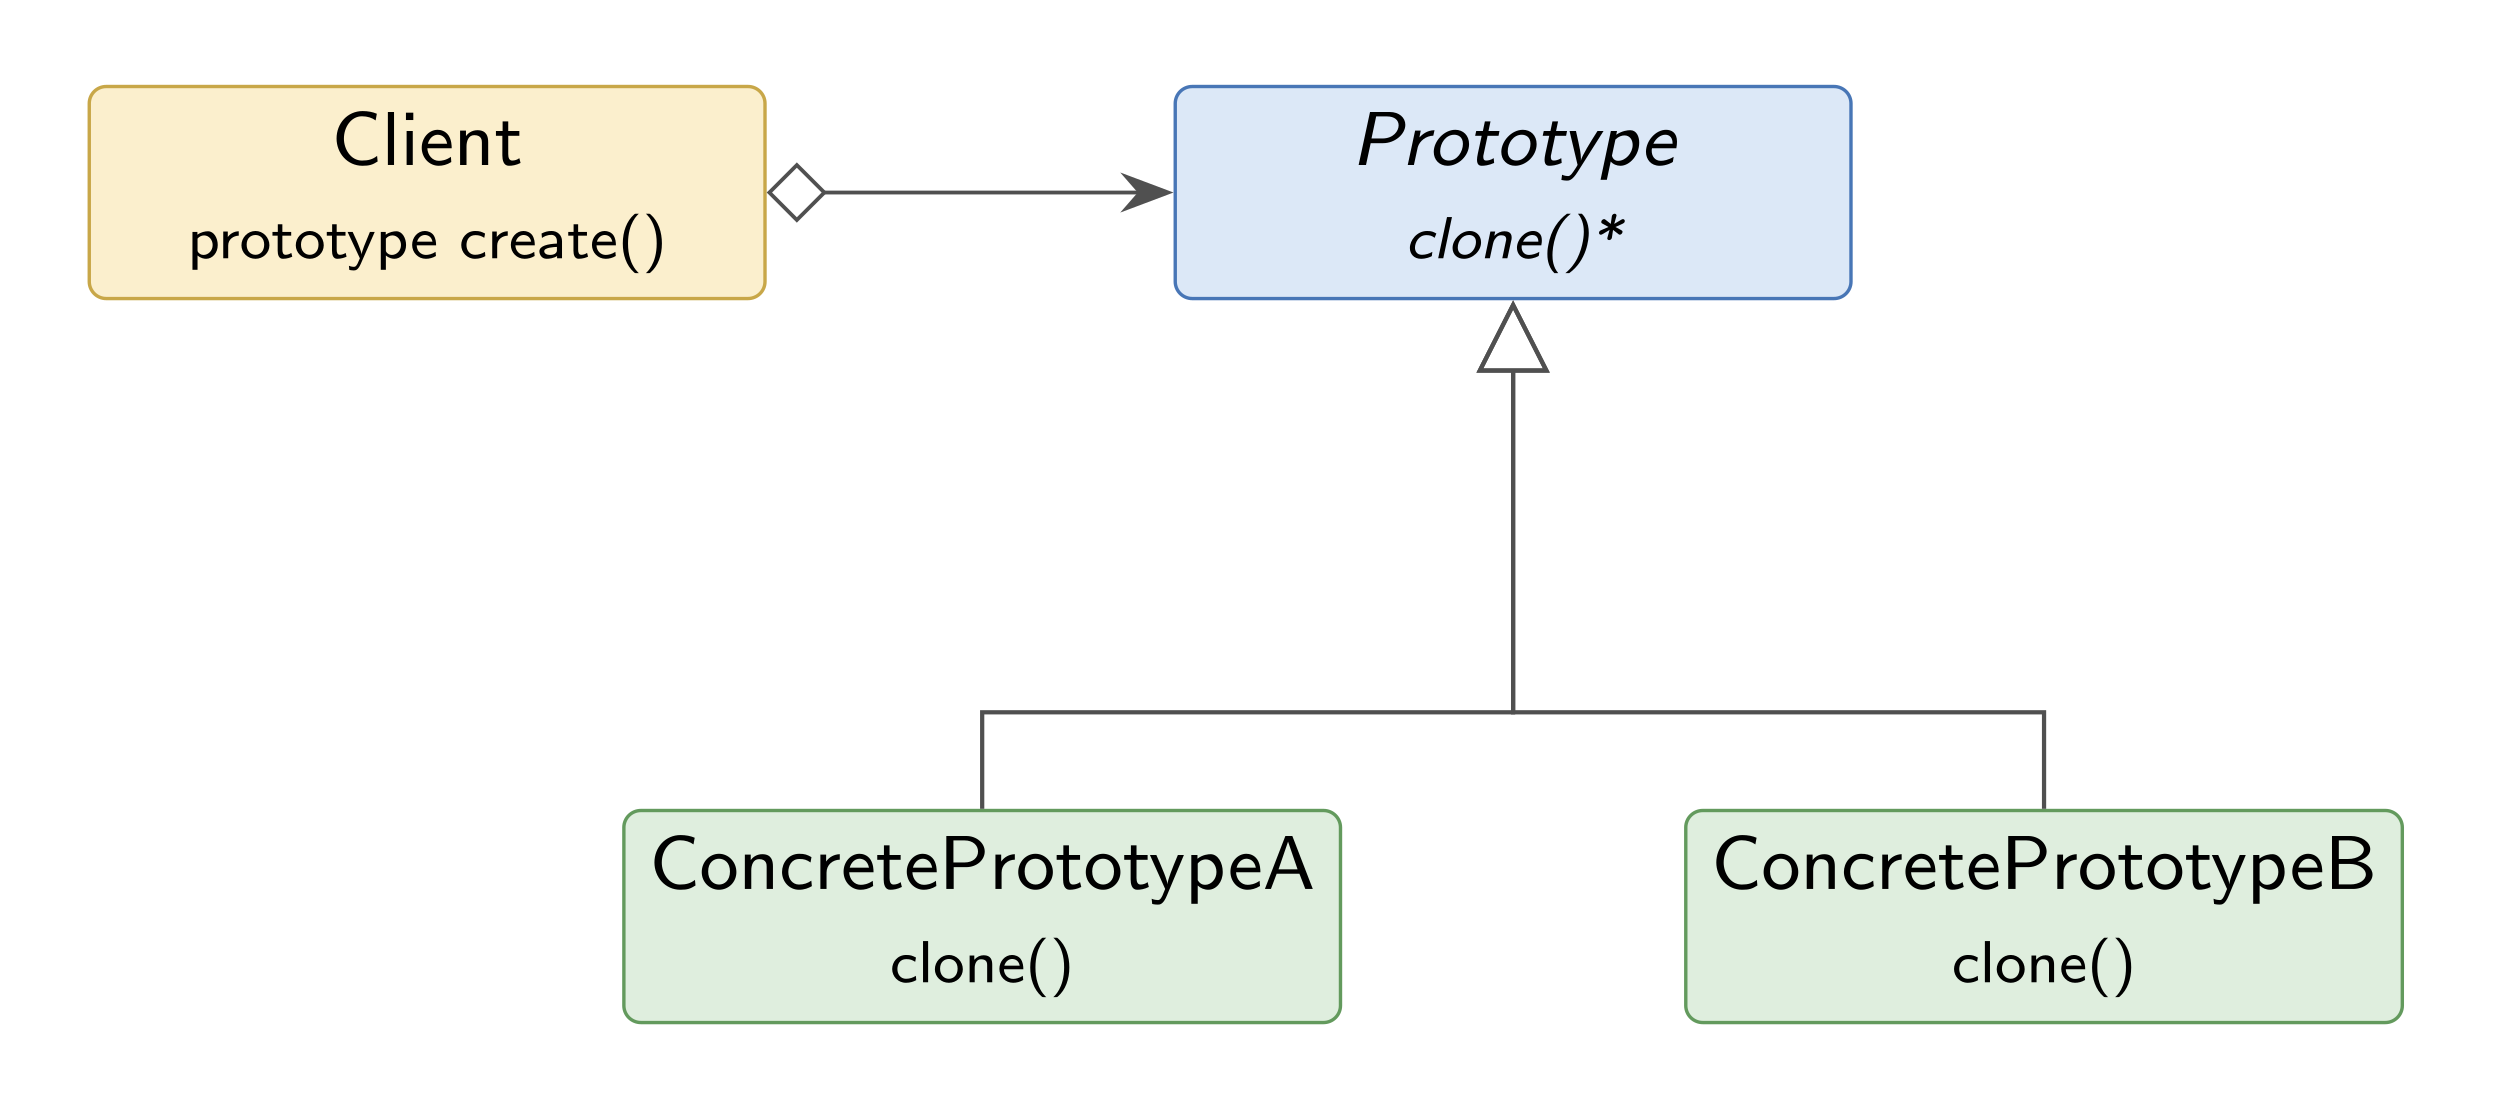
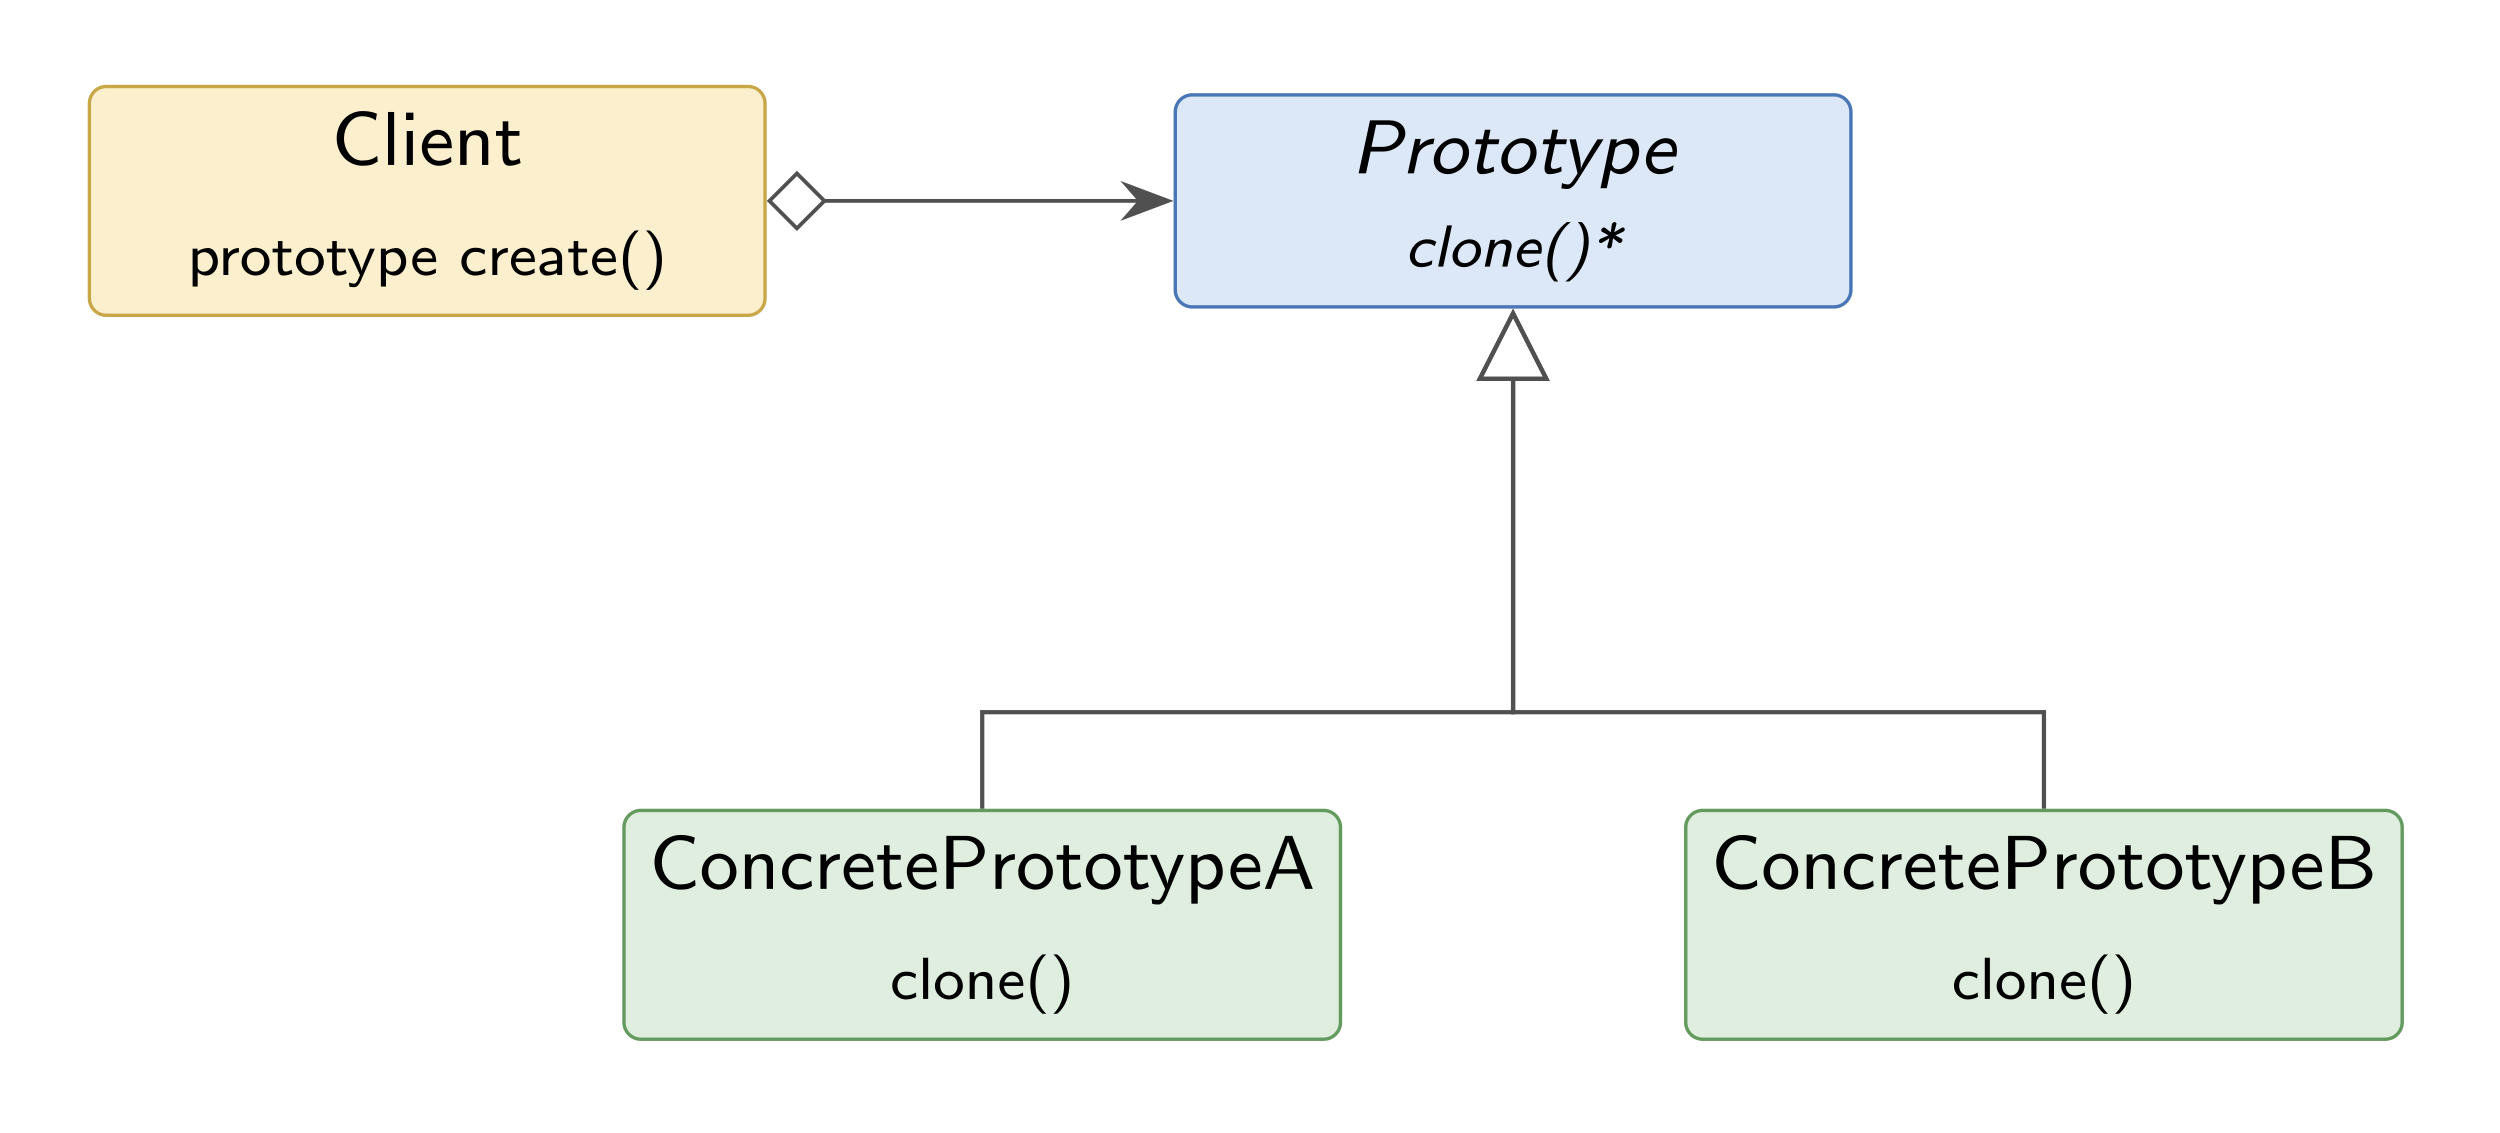
- <svg xmlns="http://www.w3.org/2000/svg" xmlns:xlink="http://www.w3.org/1999/xlink" width="292.011pt" height="130.27pt" viewBox="0 0 292.011 130.27">
+ <svg xmlns="http://www.w3.org/2000/svg" xmlns:xlink="http://www.w3.org/1999/xlink" width="292.011pt" height="132.242pt" viewBox="0 0 292.011 132.242">
  <defs>
    <g>
      <g id="glyph-0-0">
        <path d="M 5.328 -1.062 C 4.812 -0.656 4.312 -0.516 3.562 -0.516 C 2.234 -0.516 1.453 -1.875 1.453 -3.078 C 1.453 -4.406 2.281 -5.688 3.562 -5.688 C 4.188 -5.688 4.734 -5.516 5.156 -5.203 L 5.297 -5.984 C 4.828 -6.188 4.25 -6.297 3.641 -6.297 C 1.875 -6.297 0.594 -4.859 0.594 -3.094 C 0.594 -1.391 1.844 0.094 3.625 0.094 C 4.453 0.094 4.797 -0.031 5.391 -0.406 Z M 5.328 -1.062 " />
      </g>
      <g id="glyph-0-1">
        <path d="M 1.453 -6.188 L 0.734 -6.188 L 0.734 0 L 1.453 0 Z M 1.453 -6.188 " />
      </g>
      <g id="glyph-0-2">
        <path d="M 1.516 -6.109 L 0.656 -6.109 L 0.656 -5.25 L 1.516 -5.25 Z M 1.453 -3.969 L 0.734 -3.969 L 0.734 0 L 1.453 0 Z M 1.453 -3.969 " />
      </g>
      <g id="glyph-0-3">
        <path d="M 3.812 -1.953 C 3.812 -2.234 3.797 -2.906 3.453 -3.438 C 3.078 -4 2.5 -4.109 2.172 -4.109 C 1.141 -4.109 0.312 -3.156 0.312 -2.016 C 0.312 -0.844 1.188 0.094 2.297 0.094 C 2.734 0.094 3.25 -0.016 3.766 -0.344 L 3.719 -0.953 C 3.156 -0.547 2.625 -0.484 2.312 -0.484 C 1.562 -0.484 1 -1.141 0.969 -1.953 Z M 1.031 -2.484 C 1.172 -3.047 1.609 -3.531 2.172 -3.531 C 2.5 -3.531 3.109 -3.375 3.281 -2.484 Z M 1.031 -2.484 " />
      </g>
      <g id="glyph-0-4">
        <path d="M 4 -2.656 C 4 -3.312 3.828 -4.062 2.75 -4.062 C 2.047 -4.062 1.609 -3.656 1.406 -3.375 L 1.406 -4.016 L 0.719 -4.016 L 0.719 0 L 1.469 0 L 1.469 -2.172 C 1.469 -2.766 1.688 -3.484 2.375 -3.484 C 3.266 -3.484 3.266 -2.844 3.266 -2.594 L 3.266 0 L 4 0 Z M 4 -2.656 " />
      </g>
      <g id="glyph-0-5">
        <path d="M 1.609 -3.406 L 2.906 -3.406 L 2.906 -3.969 L 1.609 -3.969 L 1.609 -5.094 L 0.953 -5.094 L 0.953 -3.969 L 0.172 -3.969 L 0.172 -3.406 L 0.922 -3.406 L 0.922 -1.125 C 0.922 -0.594 1.047 0.094 1.688 0.094 C 2.094 0.094 2.547 0.016 3.047 -0.234 L 2.906 -0.797 C 2.672 -0.609 2.359 -0.516 2.078 -0.516 C 1.734 -0.516 1.609 -0.828 1.609 -1.281 Z M 1.609 -3.406 " />
      </g>
      <g id="glyph-0-6">
        <path d="M 4.312 -1.969 C 4.312 -3.125 3.422 -4.109 2.281 -4.109 C 1.172 -4.109 0.266 -3.156 0.266 -1.969 C 0.266 -0.781 1.203 0.094 2.281 0.094 C 3.391 0.094 4.312 -0.797 4.312 -1.969 Z M 2.297 -0.516 C 1.609 -0.516 1.016 -1.047 1.016 -2.047 C 1.016 -3.094 1.672 -3.531 2.281 -3.531 C 2.922 -3.531 3.562 -3.078 3.562 -2.047 C 3.562 -1.016 2.938 -0.516 2.297 -0.516 Z M 2.297 -0.516 " />
      </g>
      <g id="glyph-0-7">
        <path d="M 3.75 -0.969 C 3.328 -0.672 2.859 -0.516 2.312 -0.516 C 1.562 -0.516 1.062 -1.141 1.062 -1.984 C 1.062 -2.672 1.406 -3.5 2.359 -3.5 C 2.922 -3.5 3.203 -3.406 3.656 -3.094 L 3.766 -3.719 C 3.266 -4 2.984 -4.109 2.344 -4.109 C 1.078 -4.109 0.328 -3.047 0.328 -1.984 C 0.328 -0.875 1.156 0.094 2.312 0.094 C 2.938 0.094 3.406 -0.094 3.812 -0.328 Z M 3.75 -0.969 " />
      </g>
      <g id="glyph-0-8">
        <path d="M 1.453 -1.906 C 1.453 -2.844 2.188 -3.406 3 -3.422 L 3 -4.062 C 2.359 -4.047 1.766 -3.734 1.406 -3.203 L 1.406 -4.016 L 0.734 -4.016 L 0.734 0 L 1.453 0 Z M 1.453 -1.906 " />
      </g>
      <g id="glyph-0-9">
        <path d="M 3.172 -2.547 C 4.438 -2.547 5.344 -3.406 5.344 -4.375 C 5.344 -5.328 4.438 -6.188 3.172 -6.188 L 0.859 -6.188 L 0.859 0 L 1.719 0 L 1.719 -2.547 Z M 2.969 -5.672 C 3.984 -5.672 4.562 -5.094 4.562 -4.375 C 4.562 -3.672 4 -3.094 2.969 -3.094 L 1.688 -3.094 L 1.688 -5.672 Z M 2.969 -5.672 " />
      </g>
      <g id="glyph-0-10">
        <path d="M 4.094 -3.969 L 3.391 -3.969 C 2.719 -2.344 2.219 -1.156 2.172 -0.531 C 2.156 -0.938 1.781 -1.859 1.672 -2.109 C 1.297 -3.031 1.156 -3.328 0.875 -3.969 L 0.125 -3.969 L 1.906 0 L 1.578 0.797 C 1.344 1.297 1.172 1.297 1.047 1.297 C 0.906 1.297 0.594 1.266 0.328 1.141 L 0.391 1.75 C 0.406 1.766 0.734 1.828 1.047 1.828 C 1.281 1.828 1.672 1.828 2.109 0.766 Z M 4.094 -3.969 " />
      </g>
      <g id="glyph-0-11">
        <path d="M 1.484 -0.406 C 1.812 -0.094 2.25 0.094 2.719 0.094 C 3.625 0.094 4.406 -0.781 4.406 -1.984 C 4.406 -3.062 3.844 -4.062 2.984 -4.062 C 2.734 -4.062 2.062 -4.016 1.453 -3.531 L 1.453 -3.969 L 0.734 -3.969 L 0.734 1.734 L 1.484 1.734 Z M 1.484 -2.969 C 1.594 -3.125 1.922 -3.453 2.438 -3.453 C 3.109 -3.453 3.672 -2.812 3.672 -1.984 C 3.672 -1.125 3.047 -0.484 2.344 -0.484 C 2.062 -0.484 1.734 -0.594 1.484 -1.031 Z M 1.484 -2.969 " />
      </g>
      <g id="glyph-0-12">
        <path d="M 3.469 -6.188 L 2.656 -6.188 L 0.266 0 L 0.969 0 L 1.641 -1.781 L 4.297 -1.781 L 4.984 0 L 5.859 0 Z M 2.969 -5.531 L 4.078 -2.297 L 1.859 -2.297 Z M 2.969 -5.531 " />
      </g>
      <g id="glyph-0-13">
        <path d="M 0.875 -6.188 L 0.875 0 L 3.312 0 C 4.656 0 5.609 -0.828 5.609 -1.672 C 5.609 -2.469 4.797 -3.094 3.844 -3.234 C 4.719 -3.469 5.344 -3.984 5.344 -4.641 C 5.344 -5.453 4.359 -6.188 3.078 -6.188 Z M 1.672 -3.5 L 1.672 -5.672 L 2.812 -5.672 C 3.734 -5.672 4.594 -5.25 4.594 -4.625 C 4.594 -4.109 3.969 -3.5 2.719 -3.5 Z M 1.672 -0.531 L 1.672 -2.922 L 2.984 -2.922 C 3.938 -2.922 4.828 -2.391 4.828 -1.688 C 4.828 -1.047 4.047 -0.531 3.062 -0.531 Z M 1.672 -0.531 " />
      </g>
      <g id="glyph-1-0">
        <path d="M 1.188 -0.328 C 1.562 0 1.953 0.062 2.188 0.062 C 2.922 0.062 3.547 -0.625 3.547 -1.547 C 3.547 -2.375 3.094 -3.156 2.406 -3.156 C 2.094 -3.156 1.578 -3.062 1.172 -2.75 L 1.172 -3.078 L 0.594 -3.078 L 0.594 1.344 L 1.188 1.344 Z M 1.188 -2.297 C 1.359 -2.5 1.625 -2.672 1.953 -2.672 C 2.516 -2.672 2.953 -2.156 2.953 -1.547 C 2.953 -0.859 2.422 -0.391 1.891 -0.391 C 1.781 -0.391 1.609 -0.406 1.422 -0.547 C 1.219 -0.703 1.188 -0.812 1.188 -0.938 Z M 1.188 -2.297 " />
      </g>
      <g id="glyph-1-1">
        <path d="M 1.172 -1.484 C 1.172 -2.234 1.797 -2.625 2.406 -2.641 L 2.406 -3.156 C 1.828 -3.141 1.406 -2.859 1.125 -2.484 L 1.125 -3.125 L 0.594 -3.125 L 0.594 0 L 1.172 0 Z M 1.172 -1.484 " />
      </g>
      <g id="glyph-1-2">
        <path d="M 3.469 -1.516 C 3.469 -2.438 2.734 -3.188 1.844 -3.188 C 0.938 -3.188 0.203 -2.422 0.203 -1.516 C 0.203 -0.641 0.938 0.062 1.844 0.062 C 2.734 0.062 3.469 -0.641 3.469 -1.516 Z M 1.844 -0.406 C 1.297 -0.406 0.812 -0.812 0.812 -1.594 C 0.812 -2.375 1.328 -2.719 1.844 -2.719 C 2.359 -2.719 2.859 -2.359 2.859 -1.594 C 2.859 -0.812 2.375 -0.406 1.844 -0.406 Z M 1.844 -0.406 " />
      </g>
      <g id="glyph-1-3">
        <path d="M 1.297 -2.641 L 2.328 -2.641 L 2.328 -3.078 L 1.297 -3.078 L 1.297 -3.969 L 0.766 -3.969 L 0.766 -3.078 L 0.141 -3.078 L 0.141 -2.641 L 0.75 -2.641 L 0.75 -0.891 C 0.75 -0.422 0.875 0.062 1.359 0.062 C 1.859 0.062 2.25 -0.094 2.453 -0.188 L 2.344 -0.625 C 2.109 -0.469 1.859 -0.406 1.672 -0.406 C 1.375 -0.406 1.297 -0.688 1.297 -1.016 Z M 1.297 -2.641 " />
      </g>
      <g id="glyph-1-4">
        <path d="M 3.281 -3.078 L 2.719 -3.078 C 2.172 -1.75 1.781 -0.859 1.75 -0.438 C 1.734 -0.625 1.609 -0.984 1.484 -1.297 C 1.375 -1.578 1.266 -1.859 1.141 -2.125 L 0.703 -3.078 L 0.109 -3.078 L 1.547 0 C 1.453 0.203 1.312 0.516 1.281 0.609 C 1.125 0.906 1.031 1 0.844 1 C 0.812 1 0.562 1 0.266 0.875 L 0.312 1.359 C 0.375 1.375 0.625 1.422 0.844 1.422 C 1.109 1.422 1.359 1.312 1.656 0.641 Z M 3.281 -3.078 " />
      </g>
      <g id="glyph-1-5">
        <path d="M 2.984 -0.75 C 2.594 -0.484 2.156 -0.391 1.859 -0.391 C 1.25 -0.391 0.797 -0.875 0.781 -1.516 L 3.047 -1.516 C 3.047 -1.844 3.016 -2.297 2.75 -2.703 C 2.5 -3.047 2.078 -3.188 1.734 -3.188 C 0.891 -3.188 0.25 -2.438 0.25 -1.562 C 0.25 -0.672 0.938 0.062 1.859 0.062 C 2.25 0.062 2.672 -0.047 3.031 -0.266 Z M 0.828 -1.938 C 0.984 -2.484 1.391 -2.719 1.734 -2.719 C 2.047 -2.719 2.5 -2.578 2.625 -1.938 Z M 0.828 -1.938 " />
      </g>
      <g id="glyph-1-6">
        <path d="M 3.016 -0.75 C 2.672 -0.531 2.297 -0.406 1.859 -0.406 C 1.234 -0.406 0.859 -0.922 0.859 -1.547 C 0.859 -2.078 1.125 -2.703 1.891 -2.703 C 2.359 -2.703 2.578 -2.609 2.938 -2.391 L 3.031 -2.891 C 2.609 -3.094 2.422 -3.188 1.891 -3.188 C 0.844 -3.188 0.25 -2.344 0.25 -1.547 C 0.25 -0.688 0.922 0.062 1.859 0.062 C 2.344 0.062 2.766 -0.078 3.062 -0.25 Z M 3.016 -0.75 " />
      </g>
      <g id="glyph-1-7">
        <path d="M 2.953 -2 C 2.953 -2.703 2.422 -3.188 1.734 -3.188 C 1.297 -3.188 0.953 -3.094 0.562 -2.891 L 0.609 -2.375 C 0.844 -2.531 1.172 -2.734 1.734 -2.734 C 2.031 -2.734 2.359 -2.516 2.359 -1.984 L 2.359 -1.719 C 1.328 -1.672 0.312 -1.469 0.312 -0.812 C 0.312 -0.469 0.547 0.062 1.156 0.062 C 1.453 0.062 2 0 2.375 -0.266 L 2.375 0 L 2.953 0 Z M 2.359 -0.984 C 2.359 -0.844 2.359 -0.672 2.109 -0.516 C 1.891 -0.391 1.609 -0.391 1.547 -0.391 C 1.156 -0.391 0.875 -0.562 0.875 -0.828 C 0.875 -1.266 2.047 -1.312 2.359 -1.328 Z M 2.359 -0.984 " />
      </g>
      <g id="glyph-1-8">
        <path d="M 2.109 -5.203 C 2 -5.203 1.984 -5.203 1.906 -5.125 C 1.031 -4.359 0.578 -3.125 0.578 -1.734 C 0.578 -0.422 0.984 0.844 1.891 1.641 C 1.984 1.734 2 1.734 2.109 1.734 L 2.453 1.734 C 2.422 1.719 1.75 1.141 1.438 0.062 C 1.266 -0.484 1.188 -1.047 1.188 -1.734 C 1.188 -4.141 2.312 -5.078 2.453 -5.203 Z M 2.109 -5.203 " />
      </g>
      <g id="glyph-1-9">
        <path d="M 0.75 1.734 C 0.859 1.734 0.875 1.734 0.953 1.656 C 1.828 0.891 2.281 -0.344 2.281 -1.734 C 2.281 -3.047 1.875 -4.312 0.969 -5.109 C 0.875 -5.203 0.859 -5.203 0.75 -5.203 L 0.406 -5.203 C 0.438 -5.188 1.109 -4.609 1.422 -3.531 C 1.594 -2.984 1.672 -2.422 1.672 -1.734 C 1.672 0.672 0.547 1.609 0.406 1.734 Z M 0.75 1.734 " />
      </g>
      <g id="glyph-1-10">
        <path d="M 1.172 -4.812 L 0.578 -4.812 L 0.578 0 L 1.172 0 Z M 1.172 -4.812 " />
      </g>
      <g id="glyph-1-11">
        <path d="M 3.219 -2.047 C 3.219 -2.594 3.062 -3.156 2.219 -3.156 C 1.812 -3.156 1.438 -2.984 1.125 -2.625 L 1.125 -3.125 L 0.578 -3.125 L 0.578 0 L 1.172 0 L 1.172 -1.688 C 1.172 -2.141 1.375 -2.688 1.906 -2.688 C 2.625 -2.688 2.625 -2.203 2.625 -2 L 2.625 0 L 3.219 0 Z M 3.219 -2.047 " />
      </g>
      <g id="glyph-2-0">
        <path d="M 2.266 -2.547 L 3.719 -2.547 C 5.109 -2.547 6.312 -3.609 6.312 -4.688 C 6.312 -5.531 5.594 -6.188 4.484 -6.188 L 2.188 -6.188 L 0.859 0 L 1.719 0 Z M 2.906 -5.672 L 4.172 -5.672 C 5.062 -5.672 5.531 -5.234 5.531 -4.625 C 5.531 -3.969 4.922 -3.094 3.625 -3.094 L 2.359 -3.094 Z M 2.906 -5.672 " />
      </g>
      <g id="glyph-2-1">
        <path d="M 3.859 -4.062 C 2.938 -4.047 2.406 -3.531 2.094 -3.219 L 2.25 -4.016 L 1.594 -4.016 L 0.734 0 L 1.453 0 C 1.719 -1.266 1.875 -2 1.906 -2.094 C 2.125 -2.812 2.875 -3.406 3.719 -3.422 Z M 3.859 -4.062 " />
      </g>
      <g id="glyph-2-2">
        <path d="M 4.766 -2.438 C 4.766 -3.453 4.078 -4.109 3.156 -4.109 C 1.828 -4.109 0.641 -2.766 0.641 -1.531 C 0.641 -0.594 1.297 0.094 2.266 0.094 C 3.484 0.094 4.766 -1.031 4.766 -2.438 Z M 2.406 -0.516 C 1.844 -0.516 1.391 -0.859 1.391 -1.594 C 1.391 -2.578 2.062 -3.531 3.031 -3.531 C 3.438 -3.531 4.047 -3.328 4.047 -2.469 C 4.047 -1.531 3.375 -0.516 2.406 -0.516 Z M 2.406 -0.516 " />
      </g>
      <g id="glyph-2-3">
        <path d="M 2.344 -3.406 L 3.625 -3.406 L 3.734 -3.969 L 2.453 -3.969 L 2.688 -5.094 L 2.031 -5.094 L 1.797 -3.969 L 1.016 -3.969 L 0.891 -3.406 L 1.656 -3.406 C 1.562 -2.969 1.328 -1.844 1.203 -1.312 C 1.141 -0.969 1.109 -0.828 1.109 -0.609 C 1.109 0.062 1.484 0.094 1.672 0.094 C 1.953 0.094 2.484 0.047 3.109 -0.234 L 3.062 -0.797 C 2.703 -0.562 2.375 -0.516 2.188 -0.516 C 1.891 -0.516 1.844 -0.719 1.844 -0.953 C 1.844 -1.047 1.844 -1.094 1.875 -1.203 Z M 2.344 -3.406 " />
      </g>
      <g id="glyph-2-4">
        <path d="M 4.938 -3.969 L 4.234 -3.969 C 3.359 -2.594 2.453 -1.141 2.297 -0.531 L 2.281 -0.531 C 2.297 -0.578 2.297 -0.672 2.297 -0.766 C 2.297 -1.328 2.141 -2.062 2.016 -2.625 L 1.719 -3.969 L 0.969 -3.969 L 1.875 -0.141 L 1.906 -0.016 C 1.906 0.047 1.5 0.656 1.422 0.766 C 1.078 1.297 0.906 1.297 0.781 1.297 C 0.703 1.297 0.406 1.281 0.094 1.141 L 0.016 1.75 C 0.25 1.797 0.484 1.828 0.656 1.828 C 0.891 1.828 1.281 1.828 1.922 0.797 Z M 4.938 -3.969 " />
      </g>
      <g id="glyph-2-5">
        <path d="M 1.562 -0.406 C 1.844 -0.078 2.266 0.094 2.703 0.094 C 3.75 0.094 4.891 -1.109 4.891 -2.609 C 4.891 -3.328 4.578 -4.062 3.844 -4.062 C 3.531 -4.062 2.906 -4 2.203 -3.531 L 2.297 -3.969 L 1.578 -3.969 L 0.375 1.734 L 1.109 1.734 Z M 2.109 -2.969 C 2.469 -3.328 2.859 -3.453 3.172 -3.453 C 3.812 -3.453 4.125 -2.906 4.125 -2.344 C 4.125 -1.391 3.297 -0.484 2.438 -0.484 C 2.281 -0.484 1.859 -0.516 1.703 -1.078 Z M 2.109 -2.969 " />
      </g>
      <g id="glyph-2-6">
        <path d="M 4.234 -1.953 C 4.281 -2.203 4.312 -2.469 4.312 -2.719 C 4.312 -3.797 3.656 -4.109 3.031 -4.109 C 1.812 -4.109 0.688 -2.797 0.688 -1.547 C 0.688 -0.641 1.281 0.094 2.281 0.094 C 3.094 0.094 3.812 -0.312 3.828 -0.359 C 3.844 -0.391 3.891 -0.75 3.922 -0.953 C 3.297 -0.578 2.75 -0.484 2.422 -0.484 C 1.688 -0.484 1.359 -1.078 1.359 -1.641 C 1.359 -1.766 1.359 -1.797 1.391 -1.953 Z M 1.547 -2.484 C 1.875 -3.156 2.438 -3.531 2.922 -3.531 C 3.797 -3.531 3.797 -2.688 3.797 -2.484 Z M 1.547 -2.484 " />
      </g>
      <g id="glyph-3-0">
        <path d="M 3.172 -0.75 C 2.812 -0.547 2.406 -0.406 1.953 -0.406 C 1.312 -0.406 1.141 -0.906 1.141 -1.234 C 1.141 -1.797 1.547 -2.703 2.469 -2.703 C 2.891 -2.703 3.125 -2.625 3.438 -2.391 L 3.641 -2.891 C 3.281 -3.094 3.078 -3.188 2.562 -3.188 C 1.375 -3.188 0.547 -2.109 0.547 -1.203 C 0.547 -0.5 1.031 0.062 1.844 0.062 C 2.453 0.062 2.953 -0.156 3.109 -0.25 Z M 3.172 -0.75 " />
      </g>
      <g id="glyph-3-1">
        <path d="M 2.188 -4.812 L 1.609 -4.812 L 0.578 0 L 1.172 0 Z M 2.188 -4.812 " />
      </g>
      <g id="glyph-3-2">
        <path d="M 3.828 -1.859 C 3.828 -2.641 3.281 -3.188 2.516 -3.188 C 1.453 -3.188 0.5 -2.172 0.5 -1.203 C 0.5 -0.438 1.062 0.062 1.828 0.062 C 2.844 0.062 3.828 -0.828 3.828 -1.859 Z M 1.922 -0.406 C 1.469 -0.406 1.109 -0.703 1.109 -1.25 C 1.109 -2.016 1.656 -2.719 2.422 -2.719 C 2.781 -2.719 3.234 -2.547 3.234 -1.906 C 3.234 -1.219 2.734 -0.406 1.922 -0.406 Z M 1.922 -0.406 " />
      </g>
      <g id="glyph-3-3">
        <path d="M 3.672 -2.078 C 3.703 -2.188 3.719 -2.266 3.719 -2.438 C 3.719 -3.031 3.266 -3.156 2.875 -3.156 C 2.484 -3.156 2.062 -2.984 1.688 -2.625 L 1.797 -3.125 L 1.234 -3.125 L 0.578 0 L 1.172 0 L 1.484 -1.438 C 1.578 -1.875 1.625 -2.094 1.859 -2.359 C 2.031 -2.594 2.234 -2.688 2.484 -2.688 C 2.844 -2.688 3.078 -2.578 3.078 -2.234 C 3.078 -2.141 3.078 -2.109 3.062 -2.078 L 2.625 0 L 3.219 0 Z M 3.672 -2.078 " />
      </g>
      <g id="glyph-3-4">
        <path d="M 3.375 -1.516 C 3.438 -1.781 3.438 -1.984 3.438 -2.094 C 3.438 -2.484 3.344 -2.734 3.172 -2.891 C 2.938 -3.141 2.641 -3.188 2.422 -3.188 C 1.422 -3.188 0.531 -2.172 0.531 -1.219 C 0.531 -0.547 1 0.062 1.844 0.062 C 2.484 0.062 3.062 -0.25 3.078 -0.281 C 3.094 -0.312 3.141 -0.688 3.141 -0.75 C 2.781 -0.531 2.312 -0.391 1.938 -0.391 C 1.359 -0.391 1.078 -0.828 1.078 -1.297 C 1.078 -1.391 1.078 -1.406 1.094 -1.516 Z M 1.234 -1.938 C 1.547 -2.547 2.016 -2.719 2.328 -2.719 C 3.031 -2.719 3.031 -2.047 3.031 -1.938 Z M 1.234 -1.938 " />
      </g>
      <g id="glyph-3-5">
        <path d="M 3.094 -5.203 C 2.094 -4.453 1.234 -3.328 0.922 -1.547 C 0.812 -1.031 0.812 -0.688 0.812 -0.516 C 0.812 -0.172 0.812 0.922 1.625 1.734 L 2.078 1.734 C 1.469 1.016 1.406 0.172 1.406 -0.375 C 1.406 -1.266 1.703 -3.766 3.547 -5.203 Z M 3.094 -5.203 " />
      </g>
      <g id="glyph-3-6">
        <path d="M 1.516 -5.203 C 2.141 -4.484 2.203 -3.547 2.203 -3.094 C 2.203 -2.844 2.172 -1.453 1.422 0.047 C 1.172 0.516 0.766 1.156 0.047 1.734 L 0.5 1.734 C 2.547 0.25 2.781 -2.219 2.781 -2.953 C 2.781 -4.281 2.234 -4.953 1.969 -5.203 Z M 1.516 -5.203 " />
      </g>
      <g id="glyph-3-7">
        <path d="M 2.75 -3.312 L 3.359 -2.844 C 3.438 -2.766 3.453 -2.766 3.516 -2.766 C 3.516 -2.75 3.531 -2.75 3.531 -2.75 C 3.672 -2.75 3.859 -2.906 3.859 -3.094 C 3.859 -3.172 3.812 -3.234 3.719 -3.281 L 3.031 -3.656 L 3.891 -4.047 C 3.938 -4.078 4.125 -4.156 4.125 -4.344 C 4.125 -4.453 4.047 -4.578 3.906 -4.578 C 3.844 -4.578 3.781 -4.531 3.734 -4.516 L 2.891 -4.016 L 3.141 -4.922 C 3.156 -4.984 3.156 -5 3.156 -5 C 3.156 -5.078 3.094 -5.203 2.938 -5.203 C 2.875 -5.203 2.656 -5.172 2.609 -4.891 L 2.484 -4.016 L 1.875 -4.5 C 1.812 -4.547 1.781 -4.578 1.703 -4.578 C 1.562 -4.578 1.375 -4.422 1.375 -4.25 C 1.375 -4.188 1.375 -4.109 1.516 -4.047 L 2.219 -3.656 L 1.359 -3.281 C 1.25 -3.234 1.109 -3.156 1.109 -2.969 C 1.109 -2.828 1.219 -2.75 1.328 -2.75 C 1.391 -2.75 1.422 -2.766 1.594 -2.859 L 2.344 -3.312 L 2.109 -2.469 C 2.094 -2.438 2.078 -2.359 2.078 -2.328 C 2.078 -2.188 2.188 -2.125 2.297 -2.125 C 2.344 -2.125 2.578 -2.141 2.625 -2.453 Z M 2.75 -3.312 " />
      </g>
    </g>
  </defs>
-   <path fill-rule="nonzero" fill="rgb(98.43%, 93.726%, 80.391%)" fill-opacity="1" stroke-width="0.399" stroke-linecap="butt" stroke-linejoin="miter" stroke="rgb(78.432%, 65.489%, 28.235%)" stroke-opacity="1" stroke-miterlimit="10" d="M -89.869 54.973 L -165.254 54.973 C -166.354 54.973 -167.245 54.081 -167.245 52.981 L -167.245 32.06 C -167.245 30.96 -166.354 30.068 -165.254 30.068 L -89.869 30.068 C -88.769 30.068 -87.873 30.96 -87.873 32.06 L -87.873 52.981 C -87.873 54.081 -88.769 54.973 -89.869 54.973 Z M -89.869 54.973 " transform="matrix(0.994427, 0, 0, -0.994427, 176.7393, 64.77203)" />
-   <g fill="rgb(0%, 0%, 0%)" fill-opacity="1">
-     <use xlink:href="#glyph-0-0" x="38.718" y="19.27" />
-     <use xlink:href="#glyph-0-1" x="44.572" y="19.27" />
-     <use xlink:href="#glyph-0-2" x="46.76" y="19.27" />
-     <use xlink:href="#glyph-0-3" x="48.948" y="19.27" />
-     <use xlink:href="#glyph-0-4" x="53.021" y="19.27" />
-     <use xlink:href="#glyph-0-5" x="57.755" y="19.27" />
-   </g>
-   <g fill="rgb(0%, 0%, 0%)" fill-opacity="1">
-     <use xlink:href="#glyph-1-0" x="21.886" y="30.168" />
-   </g>
-   <g fill="rgb(0%, 0%, 0%)" fill-opacity="1">
-     <use xlink:href="#glyph-1-1" x="25.482" y="30.168" />
-     <use xlink:href="#glyph-1-2" x="27.999" y="30.168" />
-     <use xlink:href="#glyph-1-3" x="31.684" y="30.168" />
-     <use xlink:href="#glyph-1-2" x="34.345" y="30.168" />
-     <use xlink:href="#glyph-1-3" x="38.029" y="30.168" />
-   </g>
-   <g fill="rgb(0%, 0%, 0%)" fill-opacity="1">
-     <use xlink:href="#glyph-1-4" x="40.489" y="30.168" />
-     <use xlink:href="#glyph-1-0" x="43.884" y="30.168" />
-   </g>
-   <g fill="rgb(0%, 0%, 0%)" fill-opacity="1">
-     <use xlink:href="#glyph-1-5" x="47.89" y="30.168" />
-   </g>
-   <g fill="rgb(0%, 0%, 0%)" fill-opacity="1">
-     <use xlink:href="#glyph-1-6" x="53.627" y="30.168" />
-     <use xlink:href="#glyph-1-1" x="56.901" y="30.168" />
-     <use xlink:href="#glyph-1-5" x="59.418" y="30.168" />
-     <use xlink:href="#glyph-1-7" x="62.693" y="30.168" />
-     <use xlink:href="#glyph-1-3" x="66.232" y="30.168" />
-     <use xlink:href="#glyph-1-5" x="68.893" y="30.168" />
-     <use xlink:href="#glyph-1-8" x="72.168" y="30.168" />
-     <use xlink:href="#glyph-1-9" x="75.033" y="30.168" />
-   </g>
-   <path fill-rule="nonzero" fill="rgb(86.275%, 90.979%, 96.863%)" fill-opacity="1" stroke-width="0.399" stroke-linecap="butt" stroke-linejoin="miter" stroke="rgb(28.235%, 46.274%, 71.373%)" stroke-opacity="1" stroke-miterlimit="10" d="M 37.693 54.973 L -37.691 54.973 C -38.795 54.973 -39.687 54.081 -39.687 52.981 L -39.687 32.06 C -39.687 30.96 -38.795 30.068 -37.691 30.068 L 37.693 30.068 C 38.793 30.068 39.685 30.96 39.685 32.06 L 39.685 52.981 C 39.685 54.081 38.793 54.973 37.693 54.973 Z M 37.693 54.973 " transform="matrix(0.994427, 0, 0, -0.994427, 176.7393, 64.77203)" />
-   <g fill="rgb(0%, 0%, 0%)" fill-opacity="1">
-     <use xlink:href="#glyph-2-0" x="157.836" y="19.27" />
-     <use xlink:href="#glyph-2-1" x="163.698" y="19.27" />
-     <use xlink:href="#glyph-2-2" x="166.828" y="19.27" />
-     <use xlink:href="#glyph-2-3" x="171.411" y="19.27" />
-     <use xlink:href="#glyph-2-2" x="174.719" y="19.27" />
-     <use xlink:href="#glyph-2-3" x="179.302" y="19.27" />
-   </g>
-   <g fill="rgb(0%, 0%, 0%)" fill-opacity="1">
-     <use xlink:href="#glyph-2-4" x="182.361" y="19.27" />
-   </g>
-   <g fill="rgb(0%, 0%, 0%)" fill-opacity="1">
-     <use xlink:href="#glyph-2-5" x="186.577" y="19.27" />
-   </g>
-   <g fill="rgb(0%, 0%, 0%)" fill-opacity="1">
-     <use xlink:href="#glyph-2-6" x="191.569" y="19.27" />
-   </g>
-   <g fill="rgb(0%, 0%, 0%)" fill-opacity="1">
-     <use xlink:href="#glyph-3-0" x="164.133" y="30.168" />
-     <use xlink:href="#glyph-3-1" x="167.408" y="30.168" />
-     <use xlink:href="#glyph-3-2" x="169.166" y="30.168" />
-     <use xlink:href="#glyph-3-3" x="172.85" y="30.168" />
-     <use xlink:href="#glyph-3-4" x="176.655" y="30.168" />
-     <use xlink:href="#glyph-3-5" x="179.929" y="30.168" />
-     <use xlink:href="#glyph-3-6" x="182.795" y="30.168" />
-     <use xlink:href="#glyph-3-7" x="185.66" y="30.168" />
-   </g>
-   <path fill-rule="nonzero" fill="rgb(87.45%, 93.332%, 87.057%)" fill-opacity="1" stroke-width="0.399" stroke-linecap="butt" stroke-linejoin="miter" stroke="rgb(38.823%, 60.393%, 36.472%)" stroke-opacity="1" stroke-miterlimit="10" d="M -22.27 -30.067 L -102.455 -30.067 C -103.555 -30.067 -104.45 -30.959 -104.45 -32.059 L -104.45 -52.98 C -104.45 -54.08 -103.555 -54.972 -102.455 -54.972 L -22.27 -54.972 C -21.17 -54.972 -20.278 -54.08 -20.278 -52.98 L -20.278 -32.059 C -20.278 -30.959 -21.17 -30.067 -22.27 -30.067 Z M -22.27 -30.067 " transform="matrix(0.994427, 0, 0, -0.994427, 176.7393, 64.77203)" />
-   <g fill="rgb(0%, 0%, 0%)" fill-opacity="1">
-     <use xlink:href="#glyph-0-0" x="75.847" y="103.835" />
-     <use xlink:href="#glyph-0-6" x="81.701" y="103.835" />
-     <use xlink:href="#glyph-0-4" x="86.283" y="103.835" />
-     <use xlink:href="#glyph-0-7" x="91.017" y="103.835" />
-     <use xlink:href="#glyph-0-8" x="95.09" y="103.835" />
-     <use xlink:href="#glyph-0-3" x="98.221" y="103.835" />
-     <use xlink:href="#glyph-0-5" x="102.294" y="103.835" />
-     <use xlink:href="#glyph-0-3" x="105.603" y="103.835" />
-     <use xlink:href="#glyph-0-9" x="109.676" y="103.835" />
-     <use xlink:href="#glyph-0-8" x="115.537" y="103.835" />
-     <use xlink:href="#glyph-0-6" x="118.668" y="103.835" />
-     <use xlink:href="#glyph-0-5" x="123.25" y="103.835" />
-     <use xlink:href="#glyph-0-6" x="126.559" y="103.835" />
-     <use xlink:href="#glyph-0-5" x="131.141" y="103.835" />
-   </g>
-   <g fill="rgb(0%, 0%, 0%)" fill-opacity="1">
-     <use xlink:href="#glyph-0-10" x="134.191" y="103.835" />
-     <use xlink:href="#glyph-0-11" x="138.416" y="103.835" />
-   </g>
-   <g fill="rgb(0%, 0%, 0%)" fill-opacity="1">
-     <use xlink:href="#glyph-0-3" x="143.408" y="103.835" />
-     <use xlink:href="#glyph-0-12" x="147.481" y="103.835" />
-   </g>
-   <g fill="rgb(0%, 0%, 0%)" fill-opacity="1">
-     <use xlink:href="#glyph-1-6" x="103.961" y="114.733" />
-     <use xlink:href="#glyph-1-10" x="107.236" y="114.733" />
-     <use xlink:href="#glyph-1-2" x="108.994" y="114.733" />
-     <use xlink:href="#glyph-1-11" x="112.678" y="114.733" />
-     <use xlink:href="#glyph-1-5" x="116.483" y="114.733" />
-     <use xlink:href="#glyph-1-8" x="119.758" y="114.733" />
-     <use xlink:href="#glyph-1-9" x="122.623" y="114.733" />
-   </g>
-   <path fill-rule="nonzero" fill="rgb(87.45%, 93.332%, 87.057%)" fill-opacity="1" stroke-width="0.399" stroke-linecap="butt" stroke-linejoin="miter" stroke="rgb(38.823%, 60.393%, 36.472%)" stroke-opacity="1" stroke-miterlimit="10" d="M 102.453 -30.067 L 22.272 -30.067 C 21.172 -30.067 20.28 -30.959 20.28 -32.059 L 20.28 -52.98 C 20.28 -54.08 21.172 -54.972 22.272 -54.972 L 102.453 -54.972 C 103.553 -54.972 104.444 -54.08 104.444 -52.98 L 104.444 -32.059 C 104.444 -30.959 103.553 -30.067 102.453 -30.067 Z M 102.453 -30.067 " transform="matrix(0.994427, 0, 0, -0.994427, 176.7393, 64.77203)" />
-   <g fill="rgb(0%, 0%, 0%)" fill-opacity="1">
-     <use xlink:href="#glyph-0-0" x="199.879" y="103.835" />
-     <use xlink:href="#glyph-0-6" x="205.733" y="103.835" />
-     <use xlink:href="#glyph-0-4" x="210.315" y="103.835" />
-     <use xlink:href="#glyph-0-7" x="215.049" y="103.835" />
-     <use xlink:href="#glyph-0-8" x="219.122" y="103.835" />
-     <use xlink:href="#glyph-0-3" x="222.253" y="103.835" />
-     <use xlink:href="#glyph-0-5" x="226.326" y="103.835" />
-     <use xlink:href="#glyph-0-3" x="229.635" y="103.835" />
-     <use xlink:href="#glyph-0-9" x="233.708" y="103.835" />
-     <use xlink:href="#glyph-0-8" x="239.569" y="103.835" />
-     <use xlink:href="#glyph-0-6" x="242.7" y="103.835" />
-     <use xlink:href="#glyph-0-5" x="247.282" y="103.835" />
-     <use xlink:href="#glyph-0-6" x="250.591" y="103.835" />
-     <use xlink:href="#glyph-0-5" x="255.173" y="103.835" />
-   </g>
-   <g fill="rgb(0%, 0%, 0%)" fill-opacity="1">
-     <use xlink:href="#glyph-0-10" x="258.223" y="103.835" />
-     <use xlink:href="#glyph-0-11" x="262.448" y="103.835" />
-   </g>
-   <g fill="rgb(0%, 0%, 0%)" fill-opacity="1">
-     <use xlink:href="#glyph-0-3" x="267.44" y="103.835" />
-     <use xlink:href="#glyph-0-13" x="271.513" y="103.835" />
-   </g>
-   <g fill="rgb(0%, 0%, 0%)" fill-opacity="1">
-     <use xlink:href="#glyph-1-6" x="227.99" y="114.733" />
-     <use xlink:href="#glyph-1-10" x="231.265" y="114.733" />
-     <use xlink:href="#glyph-1-2" x="233.023" y="114.733" />
-     <use xlink:href="#glyph-1-11" x="236.707" y="114.733" />
-     <use xlink:href="#glyph-1-5" x="240.512" y="114.733" />
-     <use xlink:href="#glyph-1-8" x="243.786" y="114.733" />
-     <use xlink:href="#glyph-1-9" x="246.652" y="114.733" />
-   </g>
-   <path fill="none" stroke-width="0.448" stroke-linecap="butt" stroke-linejoin="miter" stroke="rgb(31.374%, 31.374%, 31.374%)" stroke-opacity="1" stroke-miterlimit="10" d="M -80.905 42.521 L -43.91 42.521 " transform="matrix(0.994427, 0, 0, -0.994427, 176.7393, 64.77203)" />
-   <path fill="none" stroke-width="0.448" stroke-linecap="butt" stroke-linejoin="miter" stroke="rgb(31.374%, 31.374%, 31.374%)" stroke-opacity="1" stroke-miterlimit="10" d="M 6.77 -0.001 L 3.545 3.225 L 0.316 -0.001 L 3.545 -3.226 Z M 6.77 -0.001 " transform="matrix(-0.994427, 0, 0, 0.994427, 96.59922, 22.48878)" />
-   <path fill-rule="nonzero" fill="rgb(31.374%, 31.374%, 31.374%)" fill-opacity="1" stroke-width="0.448" stroke-linecap="butt" stroke-linejoin="miter" stroke="rgb(31.374%, 31.374%, 31.374%)" stroke-opacity="1" stroke-miterlimit="10" d="M 5.597 0.001 L 0.723 1.835 L 2.325 0.001 L 0.723 -1.834 Z M 5.597 0.001 " transform="matrix(0.994427, 0, 0, -0.994427, 130.8752, 22.48878)" />
-   <path fill="none" stroke-width="0.498" stroke-linecap="butt" stroke-linejoin="miter" stroke="rgb(31.374%, 31.374%, 31.374%)" stroke-opacity="1" stroke-miterlimit="10" d="M -62.364 -29.867 L -62.364 -18.53 L -0.001 -18.53 L -0.001 21.489 " transform="matrix(0.994427, 0, 0, -0.994427, 176.7393, 64.77203)" />
-   <path fill="none" stroke-width="0.498" stroke-linecap="butt" stroke-linejoin="miter" stroke="rgb(31.374%, 31.374%, 31.374%)" stroke-opacity="1" stroke-miterlimit="10" d="M 7.947 0.001 L 0.248 3.909 L 0.248 -3.907 Z M 7.947 0.001 " transform="matrix(0, -0.994427, -0.994427, 0, 176.7393, 43.52763)" />
-   <path fill="none" stroke-width="0.498" stroke-linecap="butt" stroke-linejoin="miter" stroke="rgb(31.374%, 31.374%, 31.374%)" stroke-opacity="1" stroke-miterlimit="10" d="M 62.362 -29.867 L 62.362 -18.53 L -0.001 -18.53 L -0.001 21.489 " transform="matrix(0.994427, 0, 0, -0.994427, 176.7393, 64.77203)" />
-   <path fill="none" stroke-width="0.498" stroke-linecap="butt" stroke-linejoin="miter" stroke="rgb(31.374%, 31.374%, 31.374%)" stroke-opacity="1" stroke-miterlimit="10" d="M 7.947 0.001 L 0.248 3.909 L 0.248 -3.907 Z M 7.947 0.001 " transform="matrix(0, -0.994427, -0.994427, 0, 176.7393, 43.52763)" />
+   <path fill-rule="nonzero" fill="rgb(98.43%, 93.726%, 80.391%)" fill-opacity="1" stroke-width="0.399" stroke-linecap="butt" stroke-linejoin="miter" stroke="rgb(78.432%, 65.489%, 28.235%)" stroke-opacity="1" stroke-miterlimit="10" d="M -89.869 55.962 L -165.255 55.962 C -166.355 55.962 -167.247 55.07 -167.247 53.966 L -167.247 31.074 C -167.247 29.974 -166.355 29.082 -165.255 29.082 L -89.869 29.082 C -88.769 29.082 -87.877 29.974 -87.877 31.074 L -87.877 53.966 C -87.877 55.07 -88.769 55.962 -89.869 55.962 Z M -89.869 55.962 " transform="matrix(0.994301, 0, 0, -0.994301, 176.7354, 65.74416)" />
+   <g fill="rgb(0%, 0%, 0%)" fill-opacity="1">
+     <use xlink:href="#glyph-0-0" x="38.731" y="19.267" />
+     <use xlink:href="#glyph-0-1" x="44.585" y="19.267" />
+     <use xlink:href="#glyph-0-2" x="46.773" y="19.267" />
+     <use xlink:href="#glyph-0-3" x="48.961" y="19.267" />
+     <use xlink:href="#glyph-0-4" x="53.033" y="19.267" />
+     <use xlink:href="#glyph-0-5" x="57.766" y="19.267" />
+   </g>
+   <g fill="rgb(0%, 0%, 0%)" fill-opacity="1">
+     <use xlink:href="#glyph-1-0" x="21.902" y="32.125" />
+   </g>
+   <g fill="rgb(0%, 0%, 0%)" fill-opacity="1">
+     <use xlink:href="#glyph-1-1" x="25.498" y="32.125" />
+     <use xlink:href="#glyph-1-2" x="28.014" y="32.125" />
+     <use xlink:href="#glyph-1-3" x="31.698" y="32.125" />
+     <use xlink:href="#glyph-1-2" x="34.359" y="32.125" />
+     <use xlink:href="#glyph-1-3" x="38.043" y="32.125" />
+   </g>
+   <g fill="rgb(0%, 0%, 0%)" fill-opacity="1">
+     <use xlink:href="#glyph-1-4" x="40.502" y="32.125" />
+     <use xlink:href="#glyph-1-0" x="43.897" y="32.125" />
+   </g>
+   <g fill="rgb(0%, 0%, 0%)" fill-opacity="1">
+     <use xlink:href="#glyph-1-5" x="47.902" y="32.125" />
+   </g>
+   <g fill="rgb(0%, 0%, 0%)" fill-opacity="1">
+     <use xlink:href="#glyph-1-6" x="53.638" y="32.125" />
+     <use xlink:href="#glyph-1-1" x="56.913" y="32.125" />
+     <use xlink:href="#glyph-1-5" x="59.429" y="32.125" />
+     <use xlink:href="#glyph-1-7" x="62.703" y="32.125" />
+     <use xlink:href="#glyph-1-3" x="66.242" y="32.125" />
+     <use xlink:href="#glyph-1-5" x="68.903" y="32.125" />
+     <use xlink:href="#glyph-1-8" x="72.177" y="32.125" />
+     <use xlink:href="#glyph-1-9" x="75.042" y="32.125" />
+   </g>
+   <path fill-rule="nonzero" fill="rgb(86.275%, 90.979%, 96.863%)" fill-opacity="1" stroke-width="0.399" stroke-linecap="butt" stroke-linejoin="miter" stroke="rgb(28.235%, 46.274%, 71.373%)" stroke-opacity="1" stroke-miterlimit="10" d="M 37.694 54.975 L -37.692 54.975 C -38.792 54.975 -39.684 54.08 -39.684 52.98 L -39.684 32.06 C -39.684 30.96 -38.792 30.068 -37.692 30.068 L 37.694 30.068 C 38.794 30.068 39.686 30.96 39.686 32.06 L 39.686 52.98 C 39.686 54.08 38.794 54.975 37.694 54.975 Z M 37.694 54.975 " transform="matrix(0.994301, 0, 0, -0.994301, 176.7354, 65.74416)" />
+   <g fill="rgb(0%, 0%, 0%)" fill-opacity="1">
+     <use xlink:href="#glyph-2-0" x="157.835" y="20.247" />
+     <use xlink:href="#glyph-2-1" x="163.696" y="20.247" />
+     <use xlink:href="#glyph-2-2" x="166.826" y="20.247" />
+     <use xlink:href="#glyph-2-3" x="171.407" y="20.247" />
+     <use xlink:href="#glyph-2-2" x="174.716" y="20.247" />
+     <use xlink:href="#glyph-2-3" x="179.297" y="20.247" />
+   </g>
+   <g fill="rgb(0%, 0%, 0%)" fill-opacity="1">
+     <use xlink:href="#glyph-2-4" x="182.356" y="20.247" />
+   </g>
+   <g fill="rgb(0%, 0%, 0%)" fill-opacity="1">
+     <use xlink:href="#glyph-2-5" x="186.571" y="20.247" />
+   </g>
+   <g fill="rgb(0%, 0%, 0%)" fill-opacity="1">
+     <use xlink:href="#glyph-2-6" x="191.563" y="20.247" />
+   </g>
+   <g fill="rgb(0%, 0%, 0%)" fill-opacity="1">
+     <use xlink:href="#glyph-3-0" x="164.131" y="31.143" />
+     <use xlink:href="#glyph-3-1" x="167.405" y="31.143" />
+     <use xlink:href="#glyph-3-2" x="169.163" y="31.143" />
+     <use xlink:href="#glyph-3-3" x="172.847" y="31.143" />
+     <use xlink:href="#glyph-3-4" x="176.651" y="31.143" />
+     <use xlink:href="#glyph-3-5" x="179.925" y="31.143" />
+     <use xlink:href="#glyph-3-6" x="182.79" y="31.143" />
+     <use xlink:href="#glyph-3-7" x="185.655" y="31.143" />
+   </g>
+   <path fill-rule="nonzero" fill="rgb(87.45%, 93.332%, 87.057%)" fill-opacity="1" stroke-width="0.399" stroke-linecap="butt" stroke-linejoin="miter" stroke="rgb(38.823%, 60.393%, 36.472%)" stroke-opacity="1" stroke-miterlimit="10" d="M -22.269 -29.082 L -102.456 -29.082 C -103.556 -29.082 -104.448 -29.974 -104.448 -31.074 L -104.448 -53.966 C -104.448 -55.07 -103.556 -55.961 -102.456 -55.961 L -22.269 -55.961 C -21.169 -55.961 -20.277 -55.07 -20.277 -53.966 L -20.277 -31.074 C -20.277 -29.974 -21.169 -29.082 -22.269 -29.082 Z M -22.269 -29.082 " transform="matrix(0.994301, 0, 0, -0.994301, 176.7354, 65.74416)" />
+   <g fill="rgb(0%, 0%, 0%)" fill-opacity="1">
+     <use xlink:href="#glyph-0-0" x="75.856" y="103.821" />
+     <use xlink:href="#glyph-0-6" x="81.709" y="103.821" />
+     <use xlink:href="#glyph-0-4" x="86.291" y="103.821" />
+     <use xlink:href="#glyph-0-7" x="91.024" y="103.821" />
+     <use xlink:href="#glyph-0-8" x="95.097" y="103.821" />
+     <use xlink:href="#glyph-0-3" x="98.227" y="103.821" />
+     <use xlink:href="#glyph-0-5" x="102.299" y="103.821" />
+     <use xlink:href="#glyph-0-3" x="105.608" y="103.821" />
+     <use xlink:href="#glyph-0-9" x="109.68" y="103.821" />
+     <use xlink:href="#glyph-0-8" x="115.541" y="103.821" />
+     <use xlink:href="#glyph-0-6" x="118.671" y="103.821" />
+     <use xlink:href="#glyph-0-5" x="123.253" y="103.821" />
+     <use xlink:href="#glyph-0-6" x="126.561" y="103.821" />
+     <use xlink:href="#glyph-0-5" x="131.143" y="103.821" />
+   </g>
+   <g fill="rgb(0%, 0%, 0%)" fill-opacity="1">
+     <use xlink:href="#glyph-0-10" x="134.193" y="103.821" />
+     <use xlink:href="#glyph-0-11" x="138.417" y="103.821" />
+   </g>
+   <g fill="rgb(0%, 0%, 0%)" fill-opacity="1">
+     <use xlink:href="#glyph-0-3" x="143.409" y="103.821" />
+     <use xlink:href="#glyph-0-12" x="147.481" y="103.821" />
+   </g>
+   <g fill="rgb(0%, 0%, 0%)" fill-opacity="1">
+     <use xlink:href="#glyph-1-6" x="103.966" y="116.679" />
+     <use xlink:href="#glyph-1-10" x="107.241" y="116.679" />
+     <use xlink:href="#glyph-1-2" x="108.999" y="116.679" />
+     <use xlink:href="#glyph-1-11" x="112.683" y="116.679" />
+     <use xlink:href="#glyph-1-5" x="116.487" y="116.679" />
+     <use xlink:href="#glyph-1-8" x="119.761" y="116.679" />
+     <use xlink:href="#glyph-1-9" x="122.626" y="116.679" />
+   </g>
+   <path fill-rule="nonzero" fill="rgb(87.45%, 93.332%, 87.057%)" fill-opacity="1" stroke-width="0.399" stroke-linecap="butt" stroke-linejoin="miter" stroke="rgb(38.823%, 60.393%, 36.472%)" stroke-opacity="1" stroke-miterlimit="10" d="M 102.454 -29.082 L 22.274 -29.082 C 21.174 -29.082 20.283 -29.974 20.283 -31.074 L 20.283 -53.966 C 20.283 -55.07 21.174 -55.961 22.274 -55.961 L 102.454 -55.961 C 103.554 -55.961 104.446 -55.07 104.446 -53.966 L 104.446 -31.074 C 104.446 -29.974 103.554 -29.082 102.454 -29.082 Z M 102.454 -29.082 " transform="matrix(0.994301, 0, 0, -0.994301, 176.7354, 65.74416)" />
+   <g fill="rgb(0%, 0%, 0%)" fill-opacity="1">
+     <use xlink:href="#glyph-0-0" x="199.872" y="103.821" />
+     <use xlink:href="#glyph-0-6" x="205.726" y="103.821" />
+     <use xlink:href="#glyph-0-4" x="210.307" y="103.821" />
+     <use xlink:href="#glyph-0-7" x="215.04" y="103.821" />
+     <use xlink:href="#glyph-0-8" x="219.113" y="103.821" />
+     <use xlink:href="#glyph-0-3" x="222.243" y="103.821" />
+     <use xlink:href="#glyph-0-5" x="226.315" y="103.821" />
+     <use xlink:href="#glyph-0-3" x="229.624" y="103.821" />
+     <use xlink:href="#glyph-0-9" x="233.696" y="103.821" />
+     <use xlink:href="#glyph-0-8" x="239.557" y="103.821" />
+     <use xlink:href="#glyph-0-6" x="242.687" y="103.821" />
+     <use xlink:href="#glyph-0-5" x="247.269" y="103.821" />
+     <use xlink:href="#glyph-0-6" x="250.578" y="103.821" />
+     <use xlink:href="#glyph-0-5" x="255.159" y="103.821" />
+   </g>
+   <g fill="rgb(0%, 0%, 0%)" fill-opacity="1">
+     <use xlink:href="#glyph-0-10" x="258.209" y="103.821" />
+     <use xlink:href="#glyph-0-11" x="262.433" y="103.821" />
+   </g>
+   <g fill="rgb(0%, 0%, 0%)" fill-opacity="1">
+     <use xlink:href="#glyph-0-3" x="267.425" y="103.821" />
+     <use xlink:href="#glyph-0-13" x="271.497" y="103.821" />
+   </g>
+   <g fill="rgb(0%, 0%, 0%)" fill-opacity="1">
+     <use xlink:href="#glyph-1-6" x="227.98" y="116.679" />
+     <use xlink:href="#glyph-1-10" x="231.254" y="116.679" />
+     <use xlink:href="#glyph-1-2" x="233.012" y="116.679" />
+     <use xlink:href="#glyph-1-11" x="236.696" y="116.679" />
+     <use xlink:href="#glyph-1-5" x="240.5" y="116.679" />
+     <use xlink:href="#glyph-1-8" x="243.774" y="116.679" />
+     <use xlink:href="#glyph-1-9" x="246.639" y="116.679" />
+   </g>
+   <path fill="none" stroke-width="0.448" stroke-linecap="butt" stroke-linejoin="miter" stroke="rgb(31.374%, 31.374%, 31.374%)" stroke-opacity="1" stroke-miterlimit="10" d="M -80.907 42.522 L -43.911 42.522 " transform="matrix(0.994301, 0, 0, -0.994301, 176.7354, 65.74416)" />
+   <path fill="none" stroke-width="0.448" stroke-linecap="butt" stroke-linejoin="miter" stroke="rgb(31.374%, 31.374%, 31.374%)" stroke-opacity="1" stroke-miterlimit="10" d="M 6.769 -0.001 L 3.544 3.228 L 0.318 -0.001 L 3.544 -3.227 Z M 6.769 -0.001 " transform="matrix(-0.994301, 0, 0, 0.994301, 96.60552, 23.46629)" />
+   <path fill-rule="nonzero" fill="rgb(31.374%, 31.374%, 31.374%)" fill-opacity="1" stroke-width="0.448" stroke-linecap="butt" stroke-linejoin="miter" stroke="rgb(31.374%, 31.374%, 31.374%)" stroke-opacity="1" stroke-miterlimit="10" d="M 5.596 0.001 L 0.725 1.836 L 2.324 0.001 L 0.725 -1.833 Z M 5.596 0.001 " transform="matrix(0.994301, 0, 0, -0.994301, 130.8772, 23.46629)" />
+   <path fill="none" stroke-width="0.498" stroke-linecap="butt" stroke-linejoin="miter" stroke="rgb(31.374%, 31.374%, 31.374%)" stroke-opacity="1" stroke-miterlimit="10" d="M -62.364 -28.881 L -62.364 -17.543 L -0.001 -17.543 L -0.001 21.488 " transform="matrix(0.994301, 0, 0, -0.994301, 176.7354, 65.74416)" />
+   <path fill="none" stroke-width="0.498" stroke-linecap="butt" stroke-linejoin="miter" stroke="rgb(31.374%, 31.374%, 31.374%)" stroke-opacity="1" stroke-miterlimit="10" d="M 7.946 0.001 L 0.25 3.91 L 0.25 -3.908 Z M 7.946 0.001 " transform="matrix(0, -0.994301, -0.994301, 0, 176.7354, 44.50247)" />
+   <path fill="none" stroke-width="0.498" stroke-linecap="butt" stroke-linejoin="miter" stroke="rgb(31.374%, 31.374%, 31.374%)" stroke-opacity="1" stroke-miterlimit="10" d="M 62.362 -28.881 L 62.362 -17.543 L -0.001 -17.543 L -0.001 21.488 " transform="matrix(0.994301, 0, 0, -0.994301, 176.7354, 65.74416)" />
+   <path fill="none" stroke-width="0.498" stroke-linecap="butt" stroke-linejoin="miter" stroke="rgb(31.374%, 31.374%, 31.374%)" stroke-opacity="1" stroke-miterlimit="10" d="M 7.946 0.001 L 0.25 3.91 L 0.25 -3.908 Z M 7.946 0.001 " transform="matrix(0, -0.994301, -0.994301, 0, 176.7354, 44.50247)" />
</svg>
